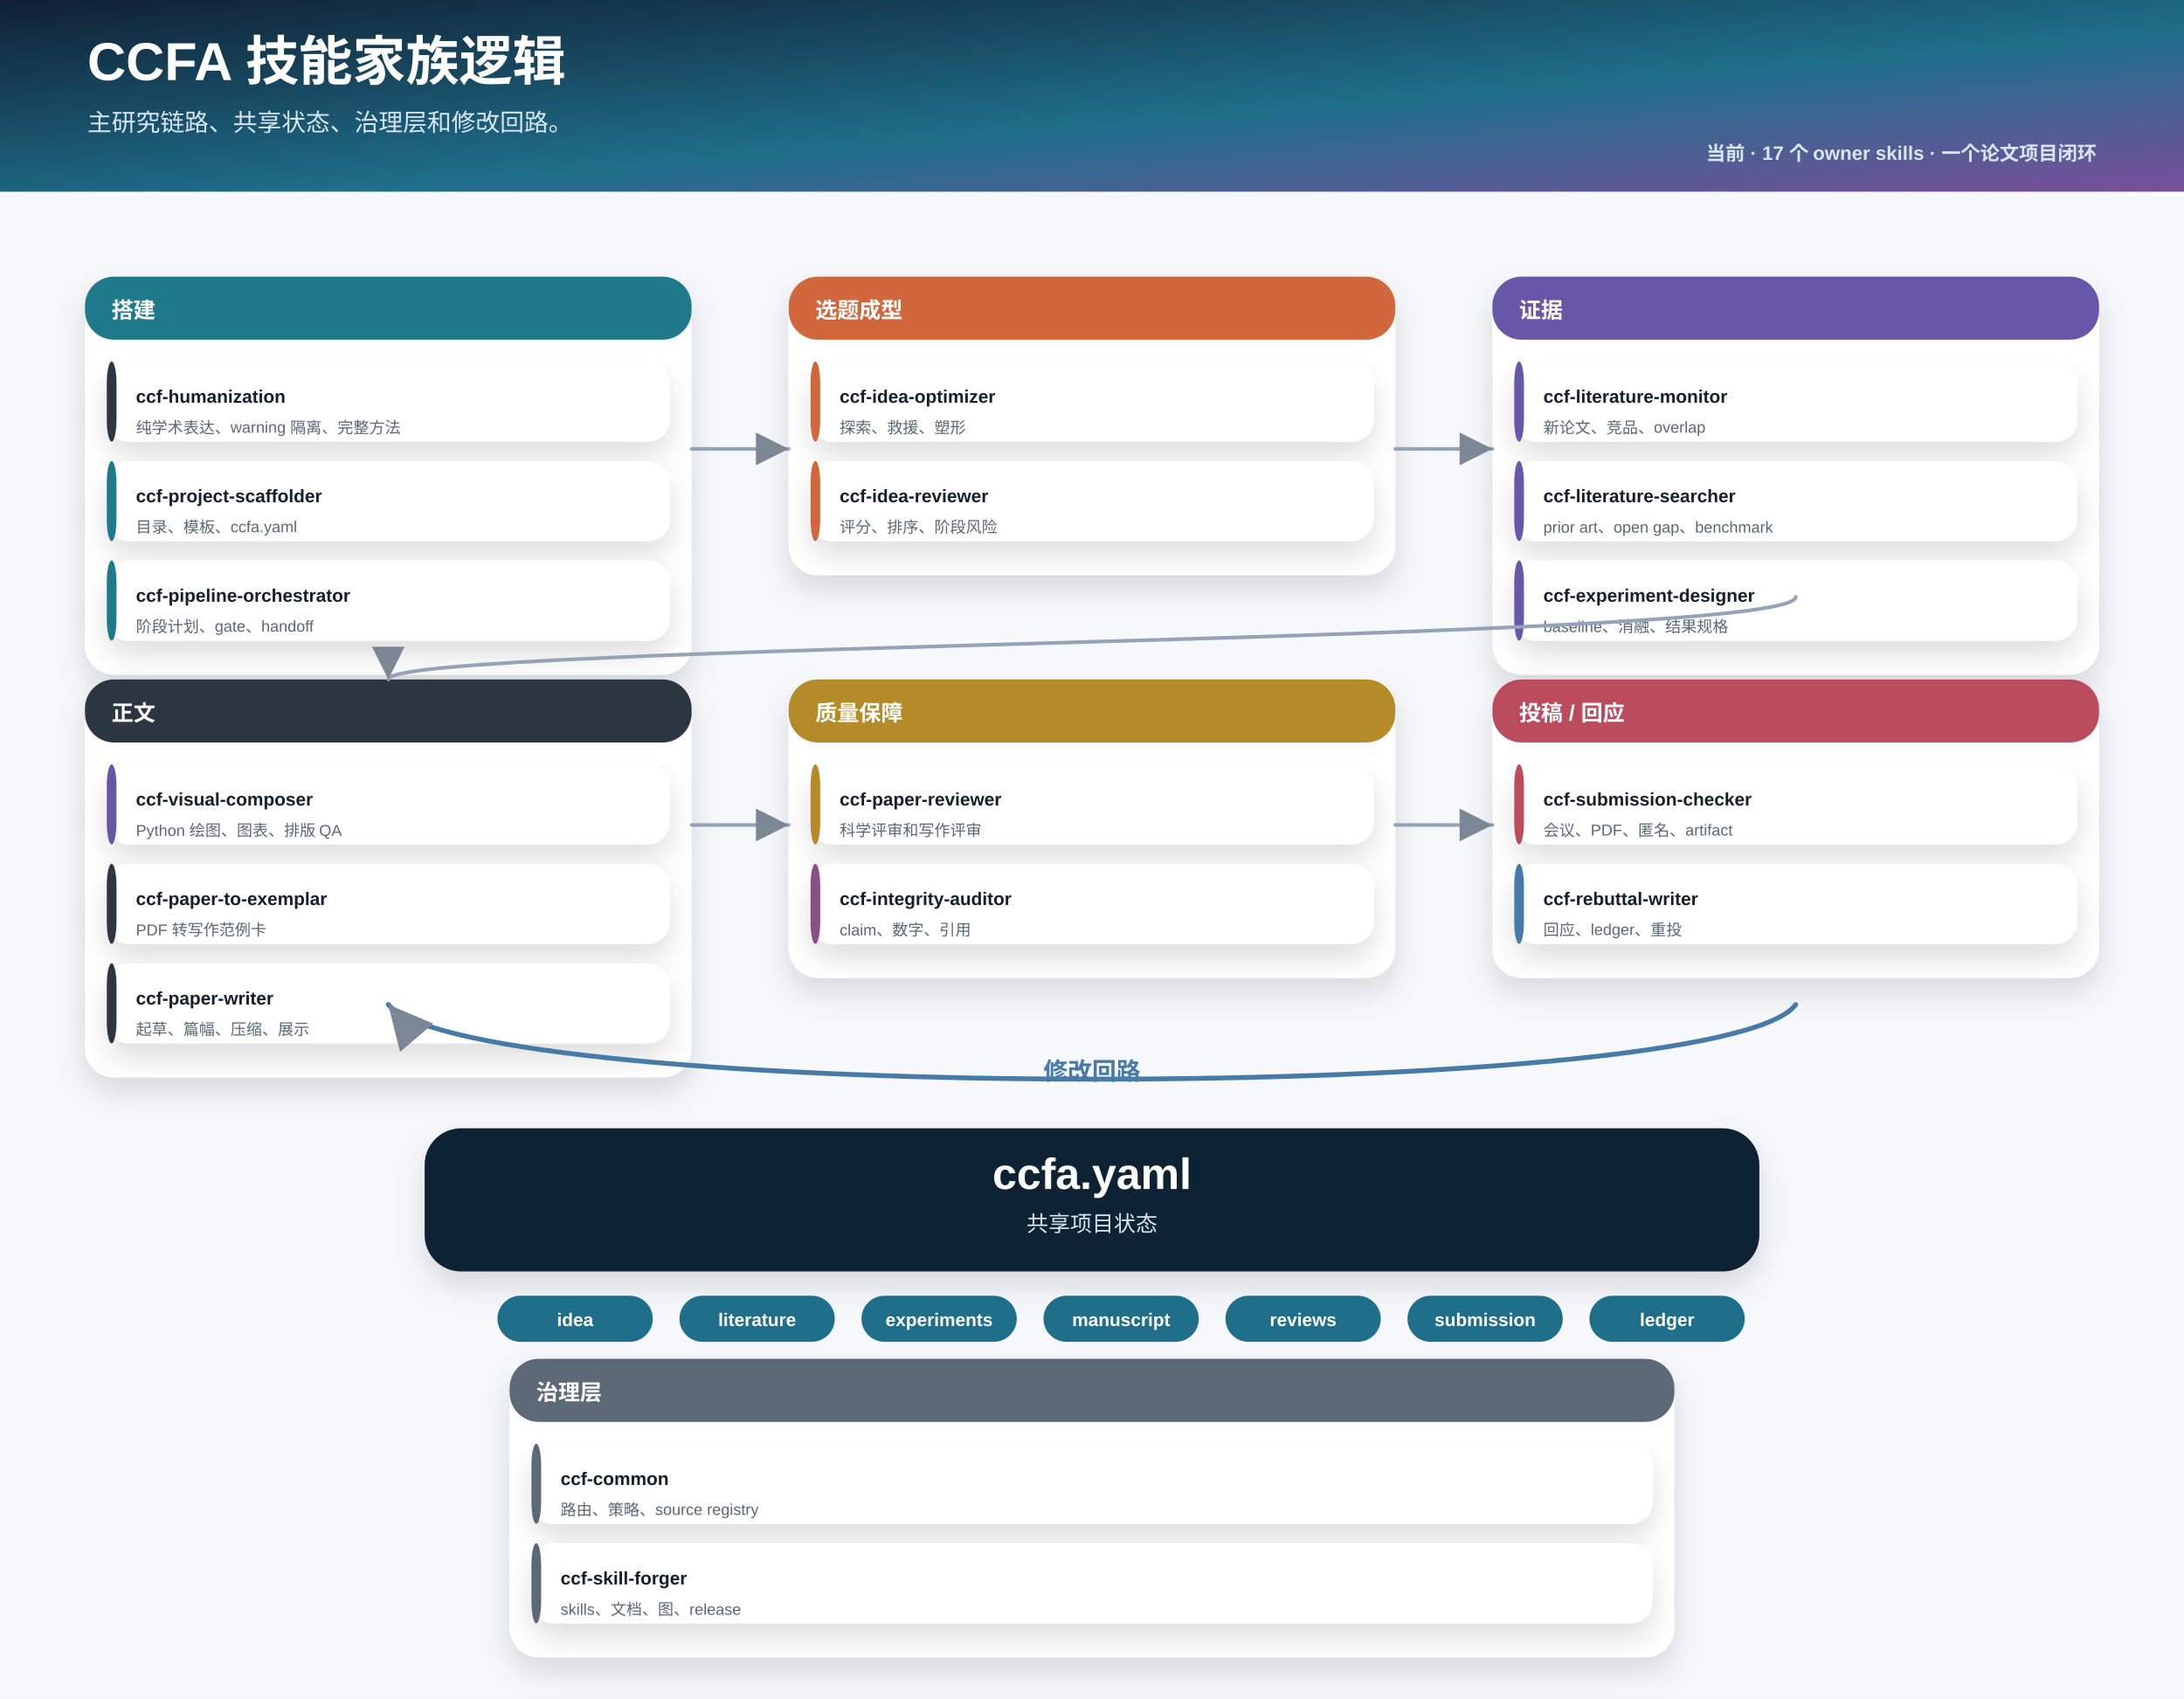
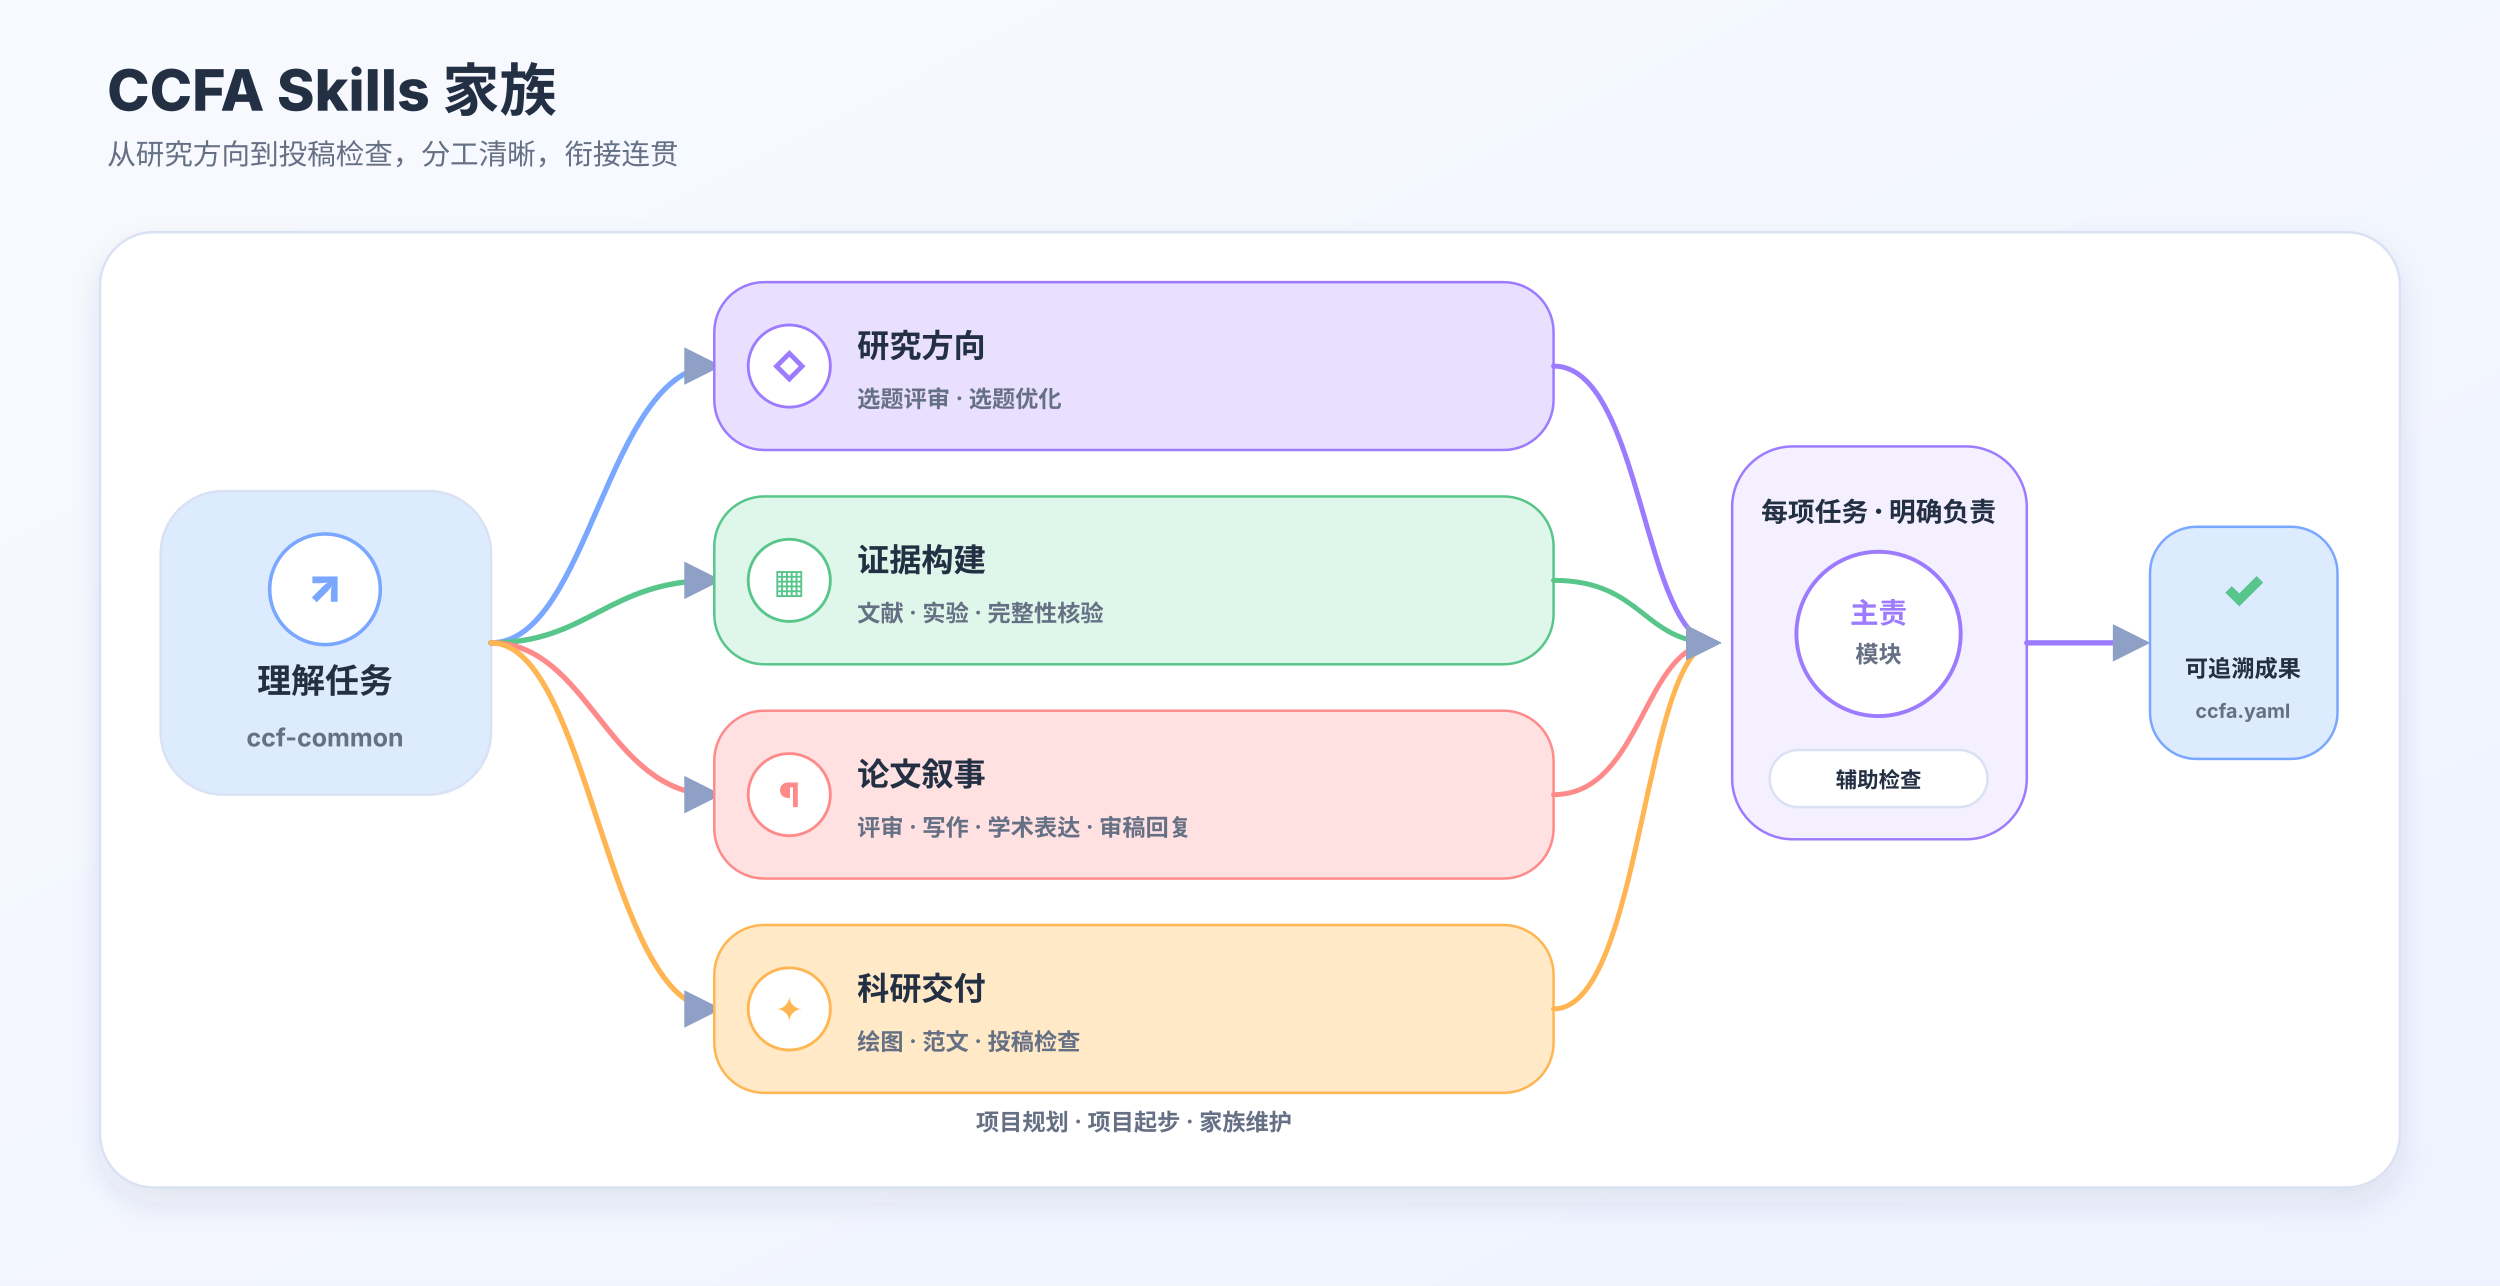
- <svg xmlns="http://www.w3.org/2000/svg" width="1800" height="1400" viewBox="0 0 1800 1400">
+ <svg xmlns="http://www.w3.org/2000/svg" width="1400" height="720" viewBox="0 0 1400 720" role="img">
  <defs>
-     <linearGradient id="header" x1="0" y1="0" x2="1" y2="1">
-       <stop offset="0" stop-color="#102033" />
-       <stop offset="0.58" stop-color="#1F6F8B" />
-       <stop offset="1" stop-color="#7A4E9B" />
+     <marker id="arrow" viewBox="0 0 10 10" refX="8" refY="5" markerWidth="7" markerHeight="7" orient="auto-start-reverse">
+       <path d="M 0 0 L 10 5 L 0 10 z" fill="#8EA0C5" />
+     </marker>
+     <filter id="softShadow" x="-15%" y="-20%" width="130%" height="145%">
+       <feDropShadow dx="0" dy="8" stdDeviation="8" flood-color="#2F3A5F" flood-opacity="0.10" />
+     </filter>
+     <linearGradient id="hero" x1="0" x2="1" y1="0" y2="1">
+       <stop offset="0%" stop-color="#F8FAFF" />
+       <stop offset="100%" stop-color="#EEF3FF" />
    </linearGradient>
-     <filter id="shadow" x="-20%" y="-20%" width="140%" height="160%">
-       <feDropShadow dx="0" dy="12" stdDeviation="12" flood-color="#0B1826" flood-opacity="0.13" />
-     </filter>
-     <marker id="arrow" markerWidth="13" markerHeight="13" refX="11" refY="6.5" orient="auto">
-       <path d="M2,2 L11,6.5 L2,11 Z" fill="#7B8794" />
-     </marker>
  </defs>
-   <style>text{font-family:Microsoft YaHei, Segoe UI, Arial, sans-serif;dominant-baseline:auto} .mono{font-family:Consolas,Menlo,monospace}</style>
-   <rect x="0" y="0" width="1800" height="1400" rx="0" fill="#F6F8FB" stroke="none" stroke-width="2" />
-   <rect x="0" y="0" width="1800" height="158" rx="0" fill="url(#header)" stroke="none" stroke-width="2" />
-   <text x="72" y="66" font-size="44" font-weight="850" fill="#FFFFFF" text-anchor="start">CCFA 技能家族逻辑</text>
-   <text x="72" y="108" font-size="20" font-weight="500" fill="#D8E6F2" text-anchor="start">主研究链路、共享状态、治理层和修改回路。</text>
-   <text x="1728" y="132" font-size="16" font-weight="650" fill="#D8E6F2" text-anchor="end">当前 · 17 个 owner skills · 一个论文项目闭环</text>
-   <rect x="70" y="228" width="500" height="328" rx="24" fill="#FFFFFF" stroke="none" stroke-width="2" filter="url(#shadow)" />
-   <rect x="70" y="228" width="500" height="52" rx="24" fill="#1F7A8C" stroke="none" stroke-width="2" />
-   <text x="92" y="262" font-size="18" font-weight="820" fill="#FFFFFF" text-anchor="start">搭建</text>
-   <rect x="88" y="298" width="464" height="66" rx="18" fill="#FFFFFF" stroke="none" stroke-width="2" filter="url(#shadow)" />
-   <rect x="88" y="298" width="8" height="66" rx="18" fill="#2D3742" stroke="none" stroke-width="2" />
-   <text x="112" y="332" font-size="15" font-weight="820" fill="#15202B" text-anchor="start">ccf-humanization</text>
-   <text x="112" y="357" font-size="13" font-weight="520" fill="#5A6775" text-anchor="start">纯学术表达、warning 隔离、完整方法</text>
-   <rect x="88" y="380" width="464" height="66" rx="18" fill="#FFFFFF" stroke="none" stroke-width="2" filter="url(#shadow)" />
-   <rect x="88" y="380" width="8" height="66" rx="18" fill="#1F7A8C" stroke="none" stroke-width="2" />
-   <text x="112" y="414" font-size="15" font-weight="820" fill="#15202B" text-anchor="start">ccf-project-scaffolder</text>
-   <text x="112" y="439" font-size="13" font-weight="520" fill="#5A6775" text-anchor="start">目录、模板、ccfa.yaml</text>
-   <rect x="88" y="462" width="464" height="66" rx="18" fill="#FFFFFF" stroke="none" stroke-width="2" filter="url(#shadow)" />
-   <rect x="88" y="462" width="8" height="66" rx="18" fill="#1F7A8C" stroke="none" stroke-width="2" />
-   <text x="112" y="496" font-size="15" font-weight="820" fill="#15202B" text-anchor="start">ccf-pipeline-orchestrator</text>
-   <text x="112" y="521" font-size="13" font-weight="520" fill="#5A6775" text-anchor="start">阶段计划、gate、handoff</text>
-   <rect x="650" y="228" width="500" height="246" rx="24" fill="#FFFFFF" stroke="none" stroke-width="2" filter="url(#shadow)" />
-   <rect x="650" y="228" width="500" height="52" rx="24" fill="#D2673D" stroke="none" stroke-width="2" />
-   <text x="672" y="262" font-size="18" font-weight="820" fill="#FFFFFF" text-anchor="start">选题成型</text>
-   <rect x="668" y="298" width="464" height="66" rx="18" fill="#FFFFFF" stroke="none" stroke-width="2" filter="url(#shadow)" />
-   <rect x="668" y="298" width="8" height="66" rx="18" fill="#D2673D" stroke="none" stroke-width="2" />
-   <text x="692" y="332" font-size="15" font-weight="820" fill="#15202B" text-anchor="start">ccf-idea-optimizer</text>
-   <text x="692" y="357" font-size="13" font-weight="520" fill="#5A6775" text-anchor="start">探索、救援、塑形</text>
-   <rect x="668" y="380" width="464" height="66" rx="18" fill="#FFFFFF" stroke="none" stroke-width="2" filter="url(#shadow)" />
-   <rect x="668" y="380" width="8" height="66" rx="18" fill="#D2673D" stroke="none" stroke-width="2" />
-   <text x="692" y="414" font-size="15" font-weight="820" fill="#15202B" text-anchor="start">ccf-idea-reviewer</text>
-   <text x="692" y="439" font-size="13" font-weight="520" fill="#5A6775" text-anchor="start">评分、排序、阶段风险</text>
-   <rect x="1230" y="228" width="500" height="328" rx="24" fill="#FFFFFF" stroke="none" stroke-width="2" filter="url(#shadow)" />
-   <rect x="1230" y="228" width="500" height="52" rx="24" fill="#6657A8" stroke="none" stroke-width="2" />
-   <text x="1252" y="262" font-size="18" font-weight="820" fill="#FFFFFF" text-anchor="start">证据</text>
-   <rect x="1248" y="298" width="464" height="66" rx="18" fill="#FFFFFF" stroke="none" stroke-width="2" filter="url(#shadow)" />
-   <rect x="1248" y="298" width="8" height="66" rx="18" fill="#6657A8" stroke="none" stroke-width="2" />
-   <text x="1272" y="332" font-size="15" font-weight="820" fill="#15202B" text-anchor="start">ccf-literature-monitor</text>
-   <text x="1272" y="357" font-size="13" font-weight="520" fill="#5A6775" text-anchor="start">新论文、竞品、overlap</text>
-   <rect x="1248" y="380" width="464" height="66" rx="18" fill="#FFFFFF" stroke="none" stroke-width="2" filter="url(#shadow)" />
-   <rect x="1248" y="380" width="8" height="66" rx="18" fill="#6657A8" stroke="none" stroke-width="2" />
-   <text x="1272" y="414" font-size="15" font-weight="820" fill="#15202B" text-anchor="start">ccf-literature-searcher</text>
-   <text x="1272" y="439" font-size="13" font-weight="520" fill="#5A6775" text-anchor="start">prior art、open gap、benchmark</text>
-   <rect x="1248" y="462" width="464" height="66" rx="18" fill="#FFFFFF" stroke="none" stroke-width="2" filter="url(#shadow)" />
-   <rect x="1248" y="462" width="8" height="66" rx="18" fill="#6657A8" stroke="none" stroke-width="2" />
-   <text x="1272" y="496" font-size="15" font-weight="820" fill="#15202B" text-anchor="start">ccf-experiment-designer</text>
-   <text x="1272" y="521" font-size="13" font-weight="520" fill="#5A6775" text-anchor="start">baseline、消融、结果规格</text>
-   <rect x="70" y="560" width="500" height="328" rx="24" fill="#FFFFFF" stroke="none" stroke-width="2" filter="url(#shadow)" />
-   <rect x="70" y="560" width="500" height="52" rx="24" fill="#2D3742" stroke="none" stroke-width="2" />
-   <text x="92" y="594" font-size="18" font-weight="820" fill="#FFFFFF" text-anchor="start">正文</text>
-   <rect x="88" y="630" width="464" height="66" rx="18" fill="#FFFFFF" stroke="none" stroke-width="2" filter="url(#shadow)" />
-   <rect x="88" y="630" width="8" height="66" rx="18" fill="#6657A8" stroke="none" stroke-width="2" />
-   <text x="112" y="664" font-size="15" font-weight="820" fill="#15202B" text-anchor="start">ccf-visual-composer</text>
-   <text x="112" y="689" font-size="13" font-weight="520" fill="#5A6775" text-anchor="start">Python 绘图、图表、排版 QA</text>
-   <rect x="88" y="712" width="464" height="66" rx="18" fill="#FFFFFF" stroke="none" stroke-width="2" filter="url(#shadow)" />
-   <rect x="88" y="712" width="8" height="66" rx="18" fill="#2D3742" stroke="none" stroke-width="2" />
-   <text x="112" y="746" font-size="15" font-weight="820" fill="#15202B" text-anchor="start">ccf-paper-to-exemplar</text>
-   <text x="112" y="771" font-size="13" font-weight="520" fill="#5A6775" text-anchor="start">PDF 转写作范例卡</text>
-   <rect x="88" y="794" width="464" height="66" rx="18" fill="#FFFFFF" stroke="none" stroke-width="2" filter="url(#shadow)" />
-   <rect x="88" y="794" width="8" height="66" rx="18" fill="#2D3742" stroke="none" stroke-width="2" />
-   <text x="112" y="828" font-size="15" font-weight="820" fill="#15202B" text-anchor="start">ccf-paper-writer</text>
-   <text x="112" y="853" font-size="13" font-weight="520" fill="#5A6775" text-anchor="start">起草、篇幅、压缩、展示</text>
-   <rect x="650" y="560" width="500" height="246" rx="24" fill="#FFFFFF" stroke="none" stroke-width="2" filter="url(#shadow)" />
-   <rect x="650" y="560" width="500" height="52" rx="24" fill="#B58B2A" stroke="none" stroke-width="2" />
-   <text x="672" y="594" font-size="18" font-weight="820" fill="#FFFFFF" text-anchor="start">质量保障</text>
-   <rect x="668" y="630" width="464" height="66" rx="18" fill="#FFFFFF" stroke="none" stroke-width="2" filter="url(#shadow)" />
-   <rect x="668" y="630" width="8" height="66" rx="18" fill="#B58B2A" stroke="none" stroke-width="2" />
-   <text x="692" y="664" font-size="15" font-weight="820" fill="#15202B" text-anchor="start">ccf-paper-reviewer</text>
-   <text x="692" y="689" font-size="13" font-weight="520" fill="#5A6775" text-anchor="start">科学评审和写作评审</text>
-   <rect x="668" y="712" width="464" height="66" rx="18" fill="#FFFFFF" stroke="none" stroke-width="2" filter="url(#shadow)" />
-   <rect x="668" y="712" width="8" height="66" rx="18" fill="#8A4F86" stroke="none" stroke-width="2" />
-   <text x="692" y="746" font-size="15" font-weight="820" fill="#15202B" text-anchor="start">ccf-integrity-auditor</text>
-   <text x="692" y="771" font-size="13" font-weight="520" fill="#5A6775" text-anchor="start">claim、数字、引用</text>
-   <rect x="1230" y="560" width="500" height="246" rx="24" fill="#FFFFFF" stroke="none" stroke-width="2" filter="url(#shadow)" />
-   <rect x="1230" y="560" width="500" height="52" rx="24" fill="#BA4C5E" stroke="none" stroke-width="2" />
-   <text x="1252" y="594" font-size="18" font-weight="820" fill="#FFFFFF" text-anchor="start">投稿 / 回应</text>
-   <rect x="1248" y="630" width="464" height="66" rx="18" fill="#FFFFFF" stroke="none" stroke-width="2" filter="url(#shadow)" />
-   <rect x="1248" y="630" width="8" height="66" rx="18" fill="#BA4C5E" stroke="none" stroke-width="2" />
-   <text x="1272" y="664" font-size="15" font-weight="820" fill="#15202B" text-anchor="start">ccf-submission-checker</text>
-   <text x="1272" y="689" font-size="13" font-weight="520" fill="#5A6775" text-anchor="start">会议、PDF、匿名、artifact</text>
-   <rect x="1248" y="712" width="464" height="66" rx="18" fill="#FFFFFF" stroke="none" stroke-width="2" filter="url(#shadow)" />
-   <rect x="1248" y="712" width="8" height="66" rx="18" fill="#477AA6" stroke="none" stroke-width="2" />
-   <text x="1272" y="746" font-size="15" font-weight="820" fill="#15202B" text-anchor="start">ccf-rebuttal-writer</text>
-   <text x="1272" y="771" font-size="13" font-weight="520" fill="#5A6775" text-anchor="start">回应、ledger、重投</text>
-   <line x1="570" y1="370" x2="650" y2="370" stroke="#94A3B8" stroke-width="3" stroke-linecap="round" marker-end="url(#arrow)" />
-   <line x1="1150" y1="370" x2="1230" y2="370" stroke="#94A3B8" stroke-width="3" stroke-linecap="round" marker-end="url(#arrow)" />
-   <path d="M1480 492 C1480 530 320 530 320 560" fill="none" stroke="#94A3B8" stroke-width="3" stroke-linecap="round" stroke-linejoin="round" marker-end="url(#arrow)" />
-   <line x1="570" y1="680" x2="650" y2="680" stroke="#94A3B8" stroke-width="3" stroke-linecap="round" marker-end="url(#arrow)" />
-   <line x1="1150" y1="680" x2="1230" y2="680" stroke="#94A3B8" stroke-width="3" stroke-linecap="round" marker-end="url(#arrow)" />
-   <path d="M1480 828 C1420 910 390 910 320 828" fill="none" stroke="#477AA6" stroke-width="4" stroke-linecap="round" stroke-linejoin="round" marker-end="url(#arrow)" />
-   <text x="900" y="890" font-size="20" font-weight="820" fill="#477AA6" text-anchor="middle">修改回路</text>
-   <rect x="350" y="930" width="1100" height="118" rx="30" fill="#102033" stroke="none" stroke-width="2" filter="url(#shadow)" />
-   <text x="900" y="980" font-size="36" font-weight="850" fill="#FFFFFF" text-anchor="middle">ccfa.yaml</text>
-   <text x="900" y="1015" font-size="18" font-weight="500" fill="#D8E6F2" text-anchor="middle">共享项目状态</text>
-   <rect x="410" y="1068" width="128" height="38" rx="19" fill="#1F6F8B" stroke="none" stroke-width="2" />
-   <text x="474" y="1093" font-size="15" font-weight="760" fill="#FFFFFF" text-anchor="middle">idea</text>
-   <rect x="560" y="1068" width="128" height="38" rx="19" fill="#1F6F8B" stroke="none" stroke-width="2" />
-   <text x="624" y="1093" font-size="15" font-weight="760" fill="#FFFFFF" text-anchor="middle">literature</text>
-   <rect x="710" y="1068" width="128" height="38" rx="19" fill="#1F6F8B" stroke="none" stroke-width="2" />
-   <text x="774" y="1093" font-size="15" font-weight="760" fill="#FFFFFF" text-anchor="middle">experiments</text>
-   <rect x="860" y="1068" width="128" height="38" rx="19" fill="#1F6F8B" stroke="none" stroke-width="2" />
-   <text x="924" y="1093" font-size="15" font-weight="760" fill="#FFFFFF" text-anchor="middle">manuscript</text>
-   <rect x="1010" y="1068" width="128" height="38" rx="19" fill="#1F6F8B" stroke="none" stroke-width="2" />
-   <text x="1074" y="1093" font-size="15" font-weight="760" fill="#FFFFFF" text-anchor="middle">reviews</text>
-   <rect x="1160" y="1068" width="128" height="38" rx="19" fill="#1F6F8B" stroke="none" stroke-width="2" />
-   <text x="1224" y="1093" font-size="15" font-weight="760" fill="#FFFFFF" text-anchor="middle">submission</text>
-   <rect x="1310" y="1068" width="128" height="38" rx="19" fill="#1F6F8B" stroke="none" stroke-width="2" />
-   <text x="1374" y="1093" font-size="15" font-weight="760" fill="#FFFFFF" text-anchor="middle">ledger</text>
-   <rect x="420" y="1120" width="960" height="246" rx="24" fill="#FFFFFF" stroke="none" stroke-width="2" filter="url(#shadow)" />
-   <rect x="420" y="1120" width="960" height="52" rx="24" fill="#5D6977" stroke="none" stroke-width="2" />
-   <text x="442" y="1154" font-size="18" font-weight="820" fill="#FFFFFF" text-anchor="start">治理层</text>
-   <rect x="438" y="1190" width="924" height="66" rx="18" fill="#FFFFFF" stroke="none" stroke-width="2" filter="url(#shadow)" />
-   <rect x="438" y="1190" width="8" height="66" rx="18" fill="#5D6977" stroke="none" stroke-width="2" />
-   <text x="462" y="1224" font-size="15" font-weight="820" fill="#15202B" text-anchor="start">ccf-common</text>
-   <text x="462" y="1249" font-size="13" font-weight="520" fill="#5A6775" text-anchor="start">路由、策略、source registry</text>
-   <rect x="438" y="1272" width="924" height="66" rx="18" fill="#FFFFFF" stroke="none" stroke-width="2" filter="url(#shadow)" />
-   <rect x="438" y="1272" width="8" height="66" rx="18" fill="#5D6977" stroke="none" stroke-width="2" />
-   <text x="462" y="1306" font-size="15" font-weight="820" fill="#15202B" text-anchor="start">ccf-skill-forger</text>
-   <text x="462" y="1331" font-size="13" font-weight="520" fill="#5A6775" text-anchor="start">skills、文档、图、release</text>
+   <rect width="1400" height="720" fill="url(#hero)" />
+   <style>
+ text { font-family: Inter, "Noto Sans SC", "Microsoft YaHei", Arial, sans-serif; }
+ .small { fill: #667085; font-size: 13px; }
+ .mono { font-family: "JetBrains Mono", Consolas, monospace; }
+ </style>
+   <text x="60" y="62" font-size="32" font-weight="800" fill="#233044" text-anchor="start">CCFA Skills 家族</text>
+   <text x="60" y="92" font-size="16" font-weight="500" fill="#667085" text-anchor="start">从研究方向到投稿检查，分工清晰，衔接连贯</text>
+   <rect x="56" y="130" width="1288" height="535" rx="30" fill="#FFFFFF" stroke="#D9E1F2" stroke-width="1.4" filter="url(#softShadow)" />
+   <rect x="90" y="275" width="185" height="170" rx="35" fill="#DDEBFF" stroke="#D9E1F2" stroke-width="1.4" />
+   <circle cx="182" cy="330" r="31" fill="#FFFFFF" stroke="#7AA7FF" stroke-width="2.0" />
+   <text x="182" y="337" font-size="26" font-weight="900" fill="#7AA7FF" text-anchor="middle">↗</text>
+   <text x="182" y="388" font-size="19" font-weight="850" fill="#233044" text-anchor="middle">理解任务</text>
+   <text x="182" y="418" font-size="14" font-weight="700" fill="#667085" text-anchor="middle">ccf-common</text>
+   <path d="M 275 360 C 330 360 340 205 400 205" fill="none" stroke="#7AA7FF" stroke-width="3.0" stroke-linecap="round" stroke-linejoin="round" marker-end="url(#arrow)" />
+   <path d="M 275 360 C 330 360 340 325 400 325" fill="none" stroke="#58C58A" stroke-width="3.0" stroke-linecap="round" stroke-linejoin="round" marker-end="url(#arrow)" />
+   <path d="M 275 360 C 330 360 340 445 400 445" fill="none" stroke="#FF8A8A" stroke-width="3.0" stroke-linecap="round" stroke-linejoin="round" marker-end="url(#arrow)" />
+   <path d="M 275 360 C 330 360 340 565 400 565" fill="none" stroke="#FFB552" stroke-width="3.0" stroke-linecap="round" stroke-linejoin="round" marker-end="url(#arrow)" />
+   <rect x="400" y="158" width="470" height="94" rx="28" fill="#E9DFFF" stroke="#9D7BFF" stroke-width="1.4" />
+   <circle cx="442" cy="205" r="23" fill="#FFFFFF" stroke="#9D7BFF" stroke-width="1.6" />
+   <text x="442" y="212" font-size="19" font-weight="850" fill="#9D7BFF" text-anchor="middle">◇</text>
+   <text x="480" y="200" font-size="18" font-weight="850" fill="#233044" text-anchor="start">研究方向</text>
+   <text x="480" y="228" font-size="13" font-weight="650" fill="#667085" text-anchor="start">选题评审 · 选题优化</text>
+   <path d="M 870 205 C 920 205 920 360 960 360" fill="none" stroke="#9D7BFF" stroke-width="2.8" stroke-linecap="round" stroke-linejoin="round" marker-end="url(#arrow)" />
+   <rect x="400" y="278" width="470" height="94" rx="28" fill="#DFF7EA" stroke="#58C58A" stroke-width="1.4" />
+   <circle cx="442" cy="325" r="23" fill="#FFFFFF" stroke="#58C58A" stroke-width="1.6" />
+   <text x="442" y="332" font-size="19" font-weight="850" fill="#58C58A" text-anchor="middle">▦</text>
+   <text x="480" y="320" font-size="18" font-weight="850" fill="#233044" text-anchor="start">证据构建</text>
+   <text x="480" y="348" font-size="13" font-weight="650" fill="#667085" text-anchor="start">文献 · 实验 · 完整性核验</text>
+   <path d="M 870 325 C 920 325 920 360 960 360" fill="none" stroke="#58C58A" stroke-width="2.8" stroke-linecap="round" stroke-linejoin="round" marker-end="url(#arrow)" />
+   <rect x="400" y="398" width="470" height="94" rx="28" fill="#FFE1E1" stroke="#FF8A8A" stroke-width="1.4" />
+   <circle cx="442" cy="445" r="23" fill="#FFFFFF" stroke="#FF8A8A" stroke-width="1.6" />
+   <text x="442" y="452" font-size="19" font-weight="850" fill="#FF8A8A" text-anchor="middle">¶</text>
+   <text x="480" y="440" font-size="18" font-weight="850" fill="#233044" text-anchor="start">论文叙事</text>
+   <text x="480" y="468" font-size="13" font-weight="650" fill="#667085" text-anchor="start">评审 · 写作 · 学术表达 · 审稿回复</text>
+   <path d="M 870 445 C 920 445 920 360 960 360" fill="none" stroke="#FF8A8A" stroke-width="2.8" stroke-linecap="round" stroke-linejoin="round" marker-end="url(#arrow)" />
+   <rect x="400" y="518" width="470" height="94" rx="28" fill="#FFE9C7" stroke="#FFB552" stroke-width="1.4" />
+   <circle cx="442" cy="565" r="23" fill="#FFFFFF" stroke="#FFB552" stroke-width="1.6" />
+   <text x="442" y="572" font-size="19" font-weight="850" fill="#FFB552" text-anchor="middle">✦</text>
+   <text x="480" y="560" font-size="18" font-weight="850" fill="#233044" text-anchor="start">科研交付</text>
+   <text x="480" y="588" font-size="13" font-weight="650" fill="#667085" text-anchor="start">绘图 · 范文 · 投稿检查</text>
+   <path d="M 870 565 C 920 565 920 360 960 360" fill="none" stroke="#FFB552" stroke-width="2.8" stroke-linecap="round" stroke-linejoin="round" marker-end="url(#arrow)" />
+   <rect x="970" y="250" width="165" height="220" rx="34" fill="#F4F0FF" stroke="#9D7BFF" stroke-width="1.4" />
+   <text x="1052" y="292" font-size="15" font-weight="850" fill="#233044" text-anchor="middle">每项任务 · 明确负责</text>
+   <circle cx="1052" cy="355" r="46" fill="#FFFFFF" stroke="#9D7BFF" stroke-width="2.2" />
+   <text x="1052" y="349" font-size="16" font-weight="900" fill="#9D7BFF" text-anchor="middle">主责</text>
+   <text x="1052" y="371" font-size="13" font-weight="750" fill="#667085" text-anchor="middle">模块</text>
+   <rect x="991" y="420" width="122" height="32" rx="16" fill="#FFFFFF" stroke="#D9E1F2" stroke-width="1.4" />
+   <text x="1052" y="441" font-size="12" font-weight="750" fill="#233044" text-anchor="middle">辅助检查</text>
+   <path d="M 1135 360 C 1170 360 1170 360 1200 360" fill="none" stroke="#9D7BFF" stroke-width="3.0" stroke-linecap="round" stroke-linejoin="round" marker-end="url(#arrow)" />
+   <rect x="1204" y="295" width="105" height="130" rx="26" fill="#DDEBFF" stroke="#7AA7FF" stroke-width="1.4" />
+   <text x="1256" y="340" font-size="28" font-weight="900" fill="#58C58A" text-anchor="middle">✓</text>
+   <text x="1256" y="379" font-size="13" font-weight="850" fill="#233044" text-anchor="middle">可追溯成果</text>
+   <text x="1256" y="402" font-size="11" font-weight="650" fill="#667085" text-anchor="middle">ccfa.yaml</text>
+   <text x="635" y="633" font-size="13" font-weight="650" fill="#667085" text-anchor="middle">项目规划 · 项目起步 · 家族维护</text>
</svg>
